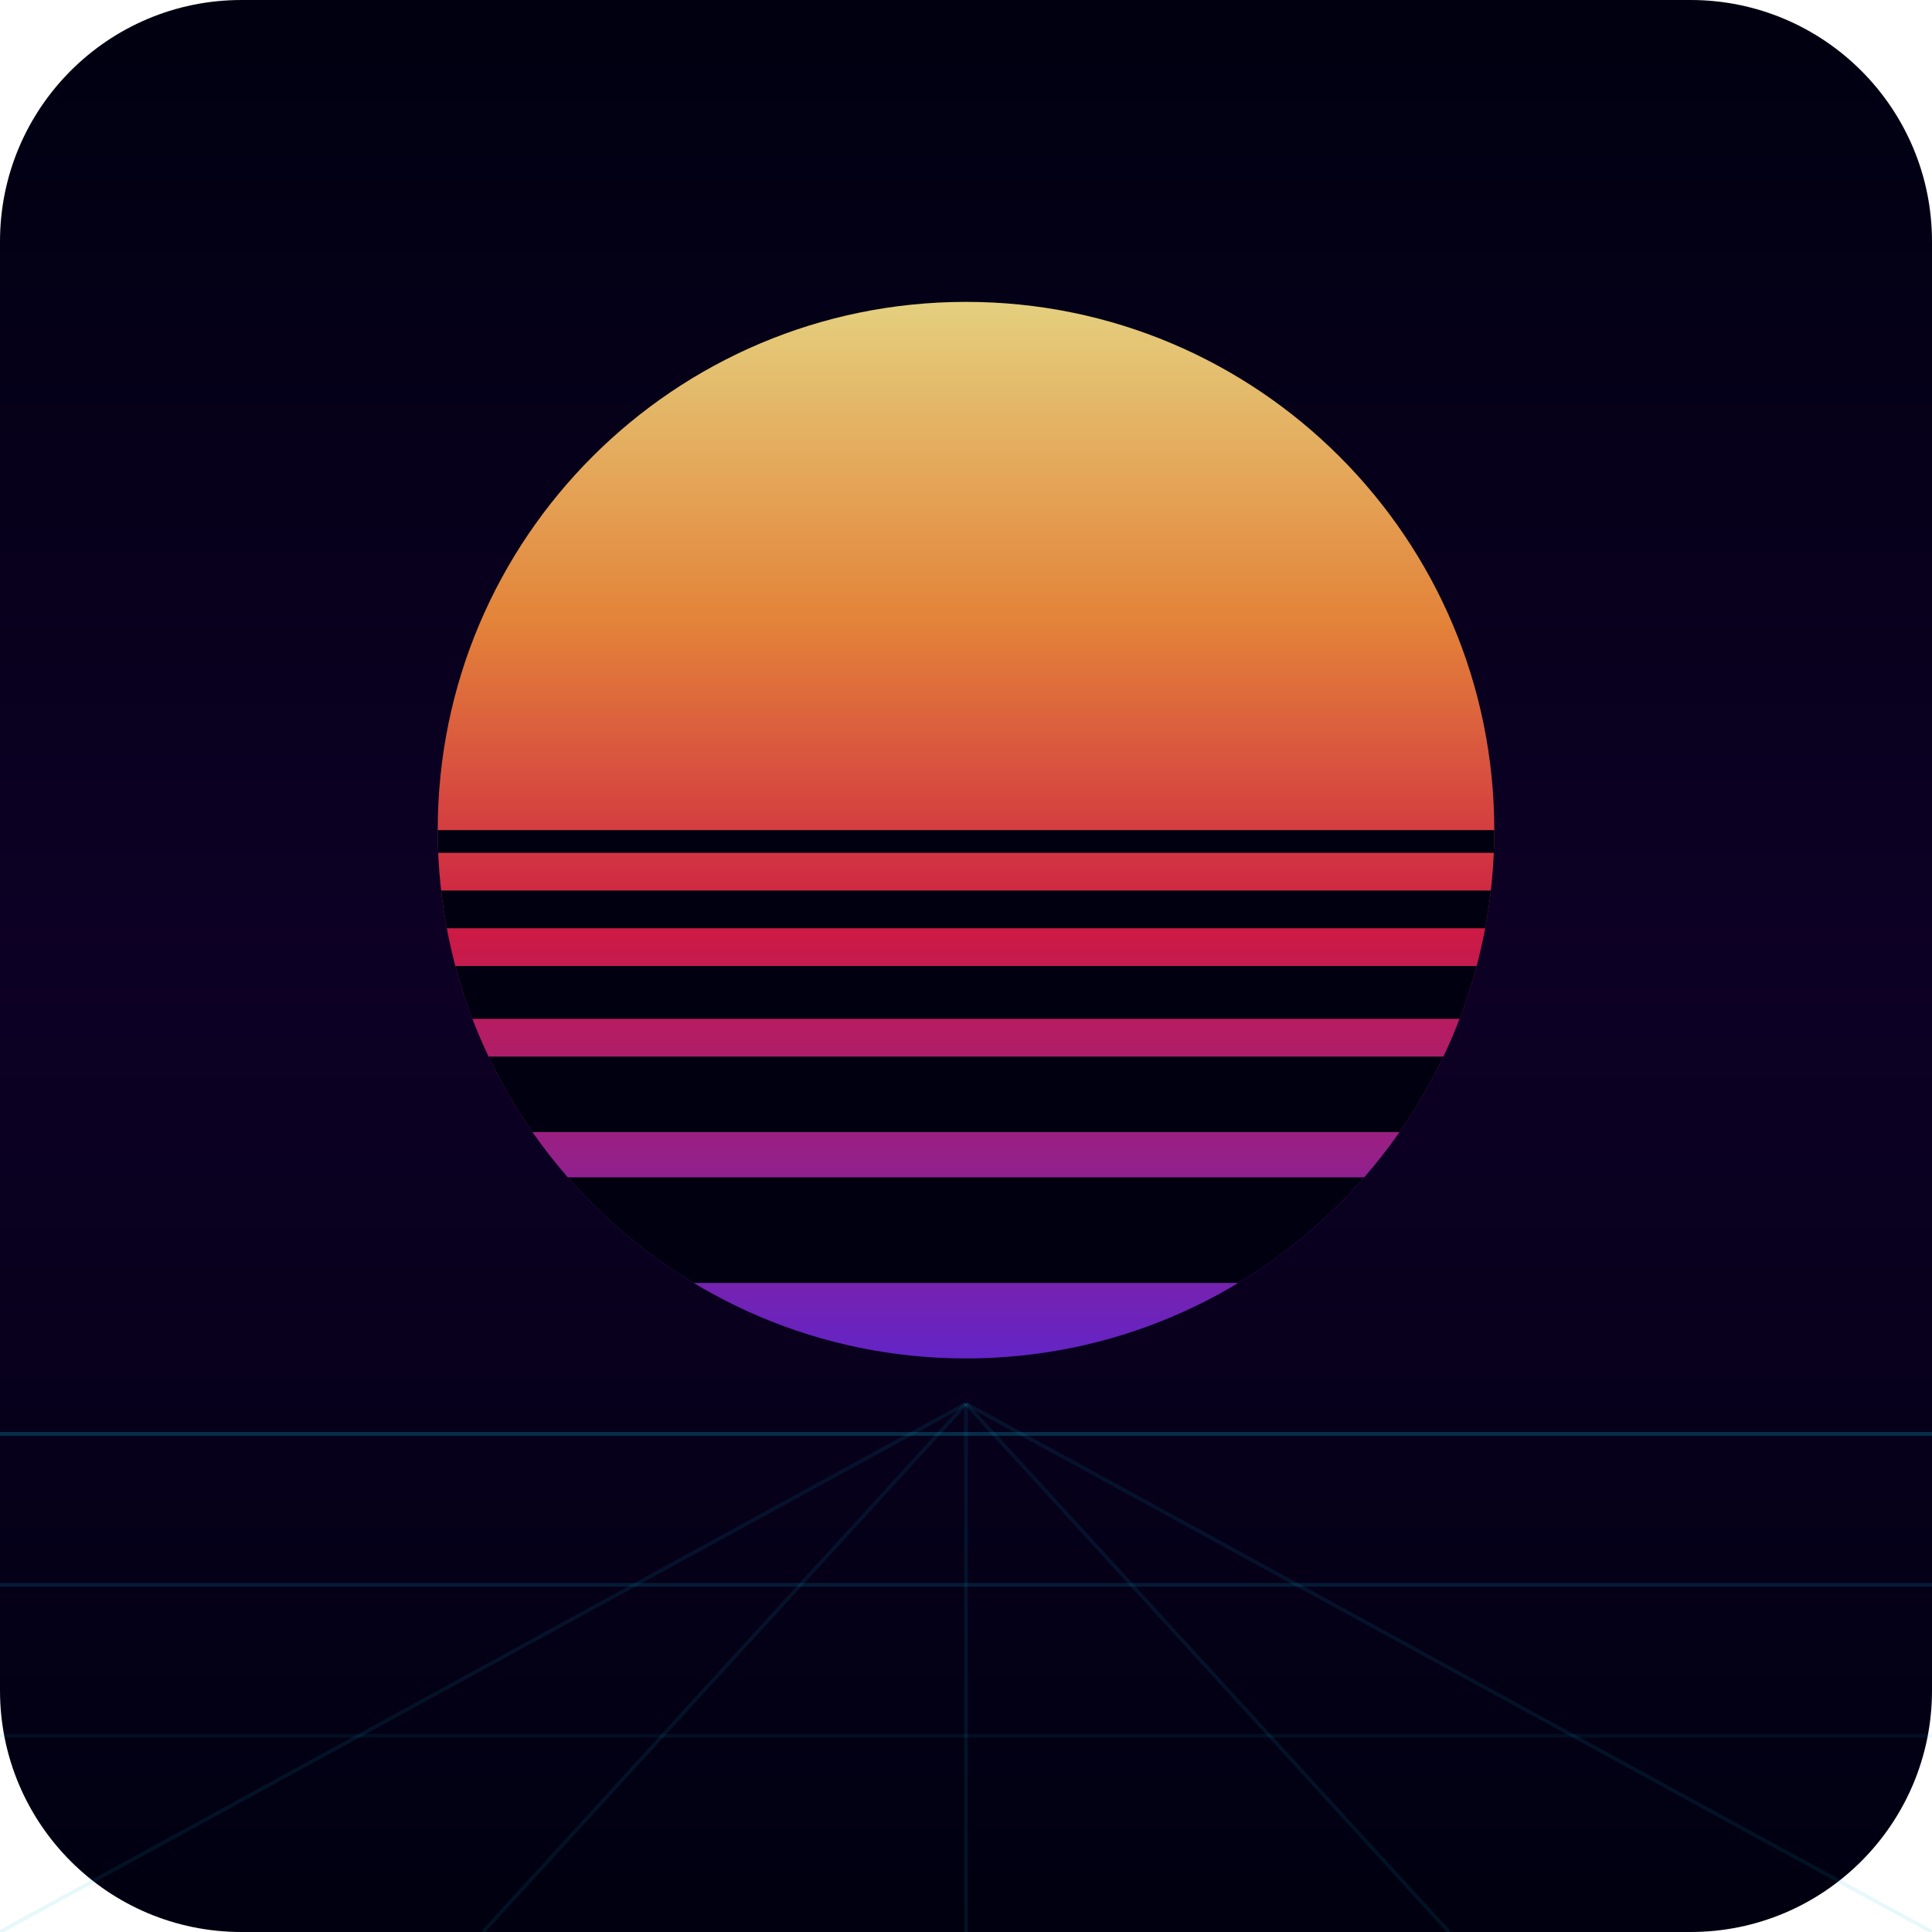
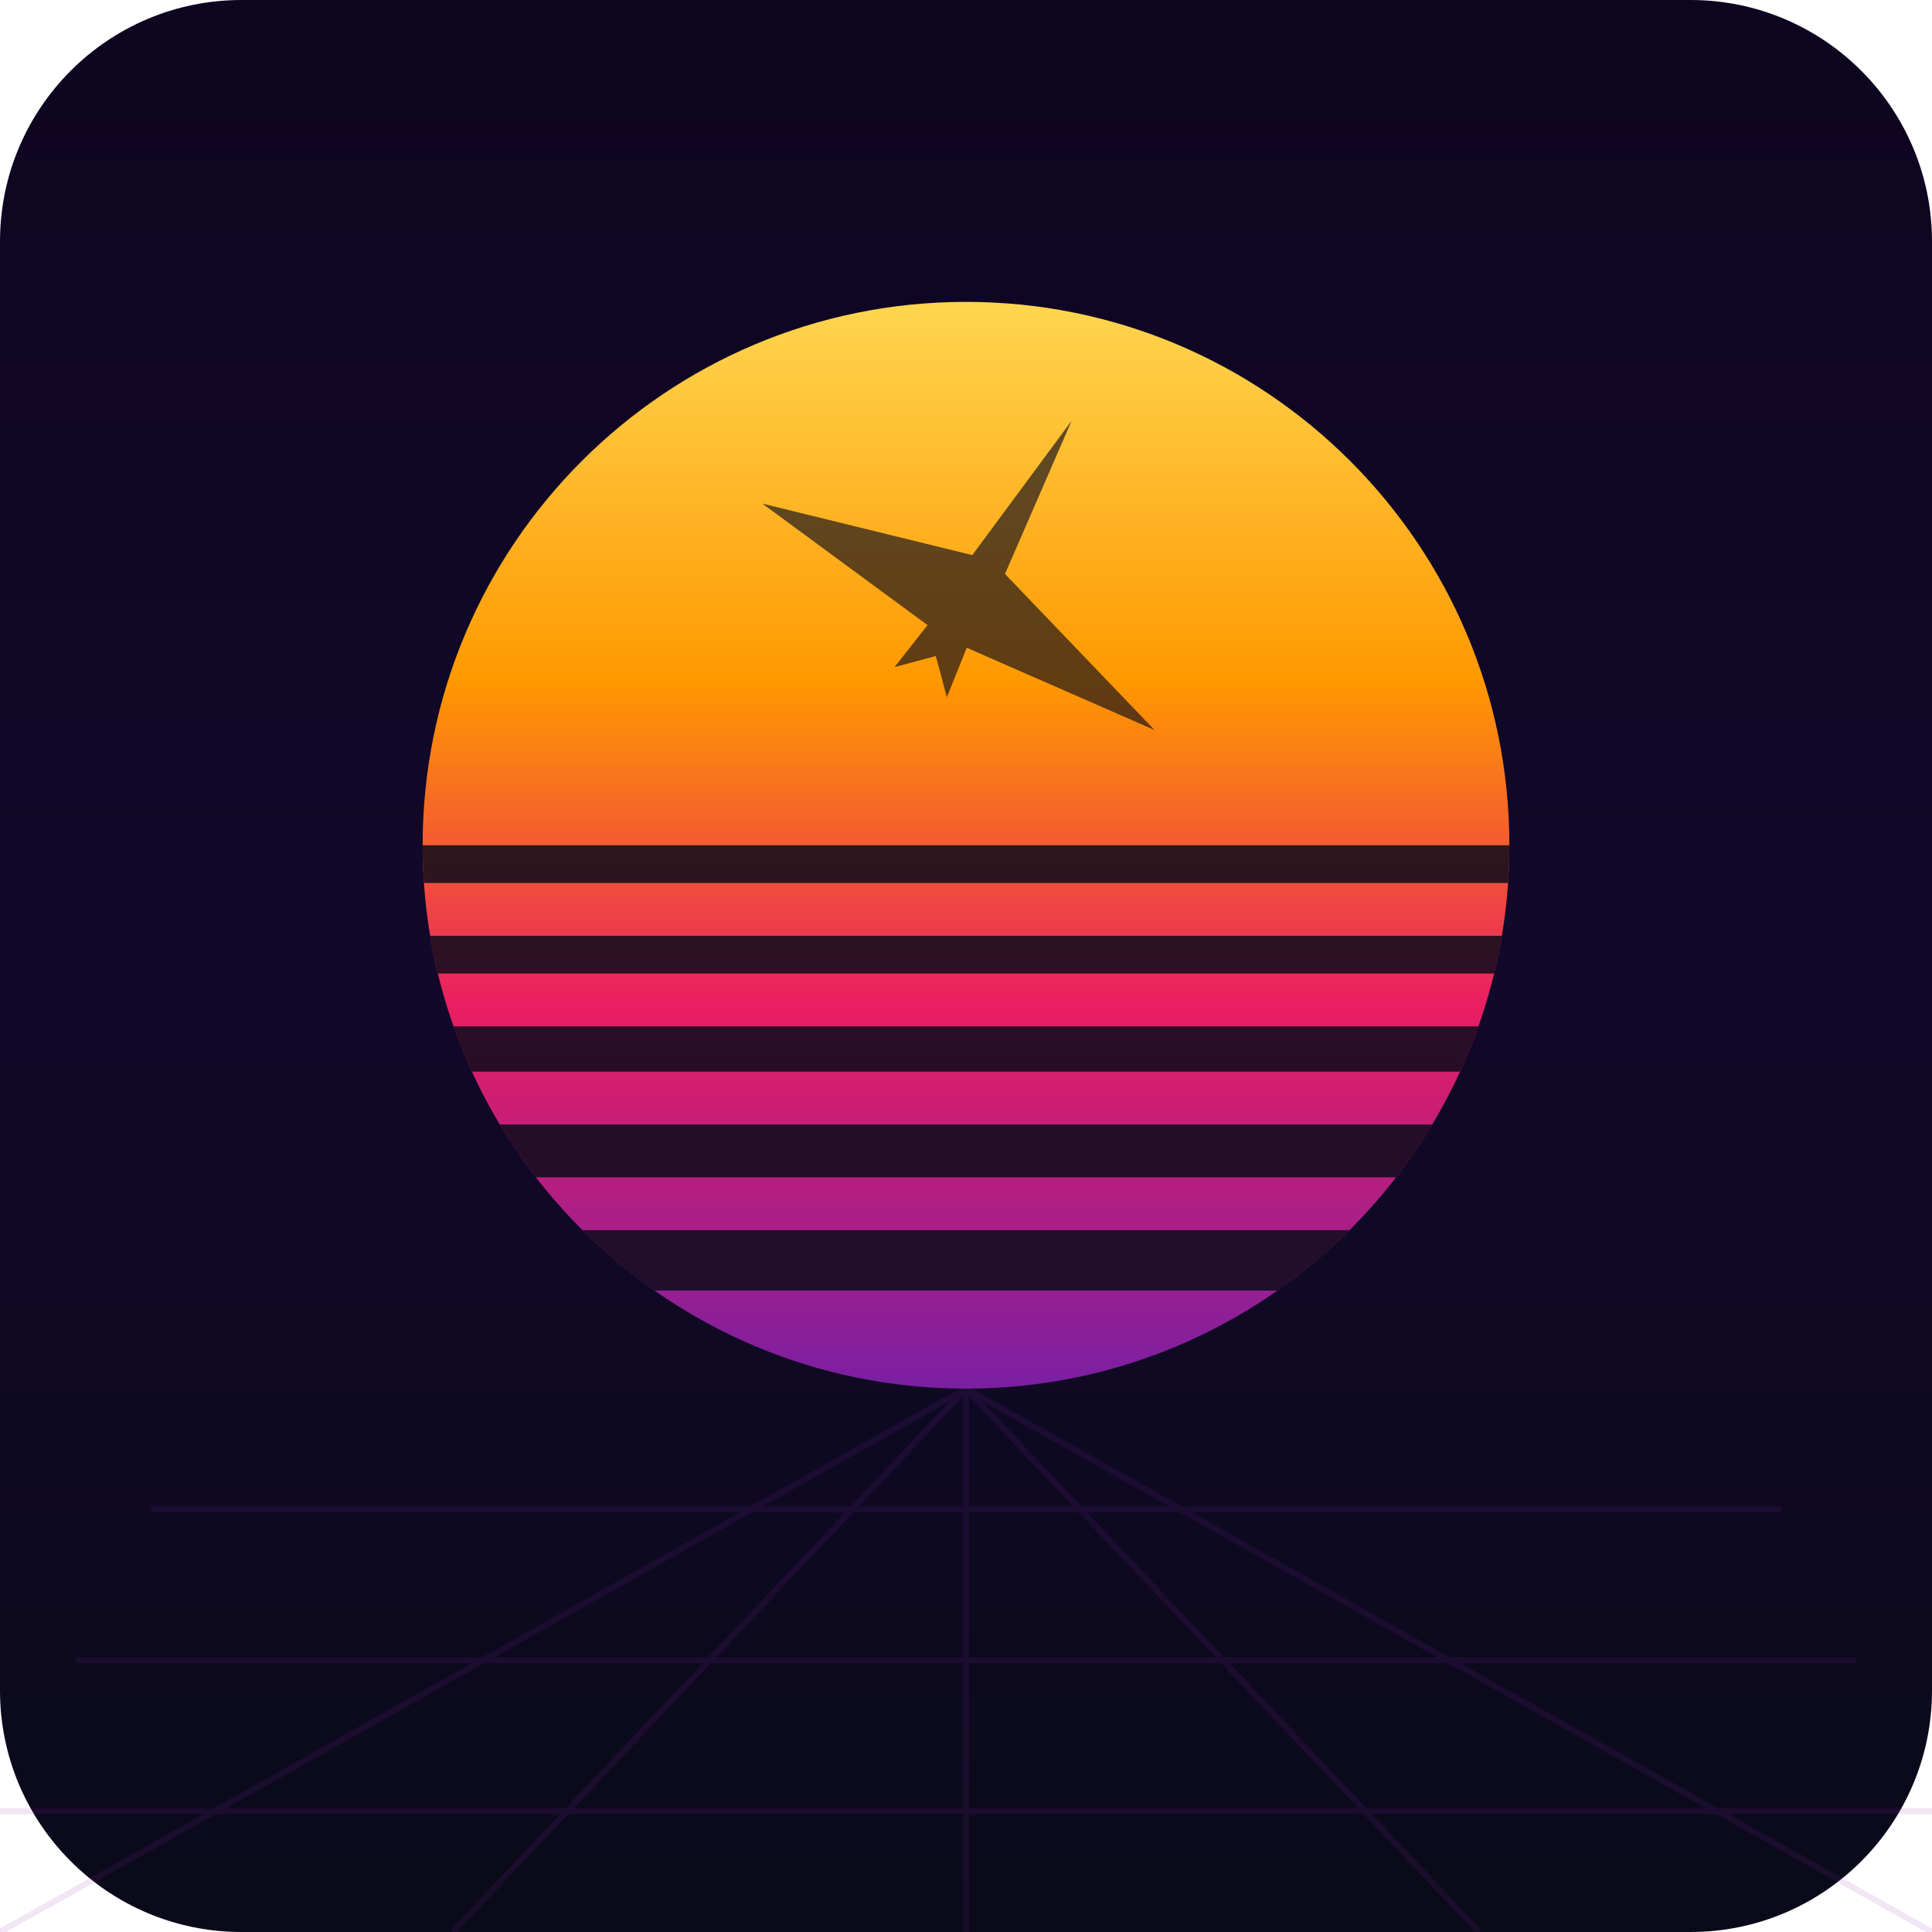
<svg xmlns="http://www.w3.org/2000/svg" viewBox="0 0 256 256" width="256" height="256">
  <defs>
-     <linearGradient id="bg" x1="0%" y1="0%" x2="0%" y2="100%">
-       <stop offset="0%" stop-color="#000010" />
-       <stop offset="50%" stop-color="#0d0025" />
-       <stop offset="100%" stop-color="#000010" />
+     <linearGradient id="bg" x1="0%" y1="100%" x2="0%" y2="0%">
+       <stop offset="0%" style="stop-color:#0A0A1A" />
+       <stop offset="50%" style="stop-color:#12082A" />
+       <stop offset="100%" style="stop-color:#0E0520" />
    </linearGradient>
    <linearGradient id="sun" x1="0%" y1="0%" x2="0%" y2="100%">
-       <stop offset="0%" stop-color="#fde68a" />
-       <stop offset="30%" stop-color="#fb923c" />
-       <stop offset="60%" stop-color="#e11d48" />
-       <stop offset="100%" stop-color="#6d28d9" />
+       <stop offset="0%" style="stop-color:#FFD54F" />
+       <stop offset="35%" style="stop-color:#FF9800" />
+       <stop offset="65%" style="stop-color:#E91E63" />
+       <stop offset="100%" style="stop-color:#7B1FA2" />
    </linearGradient>
-     <clipPath id="sc">
-       <circle cx="128" cy="110" r="70" />
+     <clipPath id="sunClip">
+       <circle cx="128" cy="112" r="72" />
    </clipPath>
  </defs>
  <rect width="256" height="256" rx="32" fill="url(#bg)" />
-   <circle cx="128" cy="110" r="70" fill="url(#sun)" opacity="0.9" />
-   <g clip-path="url(#sc)">
-     <rect x="55" y="110" width="146" height="3" fill="#000010" />
-     <rect x="55" y="118" width="146" height="5" fill="#000010" />
-     <rect x="55" y="128" width="146" height="7" fill="#000010" />
-     <rect x="55" y="140" width="146" height="10" fill="#000010" />
-     <rect x="55" y="156" width="146" height="14" fill="#000010" />
+   <circle cx="128" cy="112" r="72" fill="url(#sun)" />
+   <g clip-path="url(#sunClip)">
+     <rect x="40" y="112" width="176" height="5" fill="#0A0A1A" opacity="0.85" />
+     <rect x="40" y="124" width="176" height="5" fill="#0A0A1A" opacity="0.85" />
+     <rect x="40" y="136" width="176" height="6" fill="#0A0A1A" opacity="0.85" />
+     <rect x="40" y="149" width="176" height="7" fill="#0A0A1A" opacity="0.85" />
+     <rect x="40" y="163" width="176" height="8" fill="#0A0A1A" opacity="0.85" />
+     <g transform="translate(128,80) rotate(30)">
+       <path d="M0,-28 L2.5,-6 L30,2 L3,5 L4,12 L0,8 L-4,12 L-3,5 L-30,2 L-2.5,-6 Z" fill="#0A0A1A" opacity="0.65" />
+     </g>
  </g>
-   <g stroke="#06b6d4" stroke-width="0.5">
-     <line x1="0" y1="190" x2="256" y2="190" opacity="0.25" />
-     <line x1="0" y1="210" x2="256" y2="210" opacity="0.15" />
-     <line x1="0" y1="230" x2="256" y2="230" opacity="0.08" />
-     <line x1="128" y1="186" x2="0" y2="256" opacity="0.1" />
-     <line x1="128" y1="186" x2="64" y2="256" opacity="0.1" />
-     <line x1="128" y1="186" x2="128" y2="256" opacity="0.1" />
-     <line x1="128" y1="186" x2="192" y2="256" opacity="0.1" />
-     <line x1="128" y1="186" x2="256" y2="256" opacity="0.1" />
+   <g opacity="0.12" stroke="#8E24AA" stroke-width="0.8" fill="none">
+     <line x1="128" y1="184" x2="0" y2="256" />
+     <line x1="128" y1="184" x2="256" y2="256" />
+     <line x1="128" y1="184" x2="60" y2="256" />
+     <line x1="128" y1="184" x2="196" y2="256" />
+     <line x1="128" y1="184" x2="128" y2="256" />
+     <line x1="20" y1="200" x2="236" y2="200" />
+     <line x1="10" y1="220" x2="246" y2="220" />
+     <line x1="0" y1="240" x2="256" y2="240" />
  </g>
</svg>
